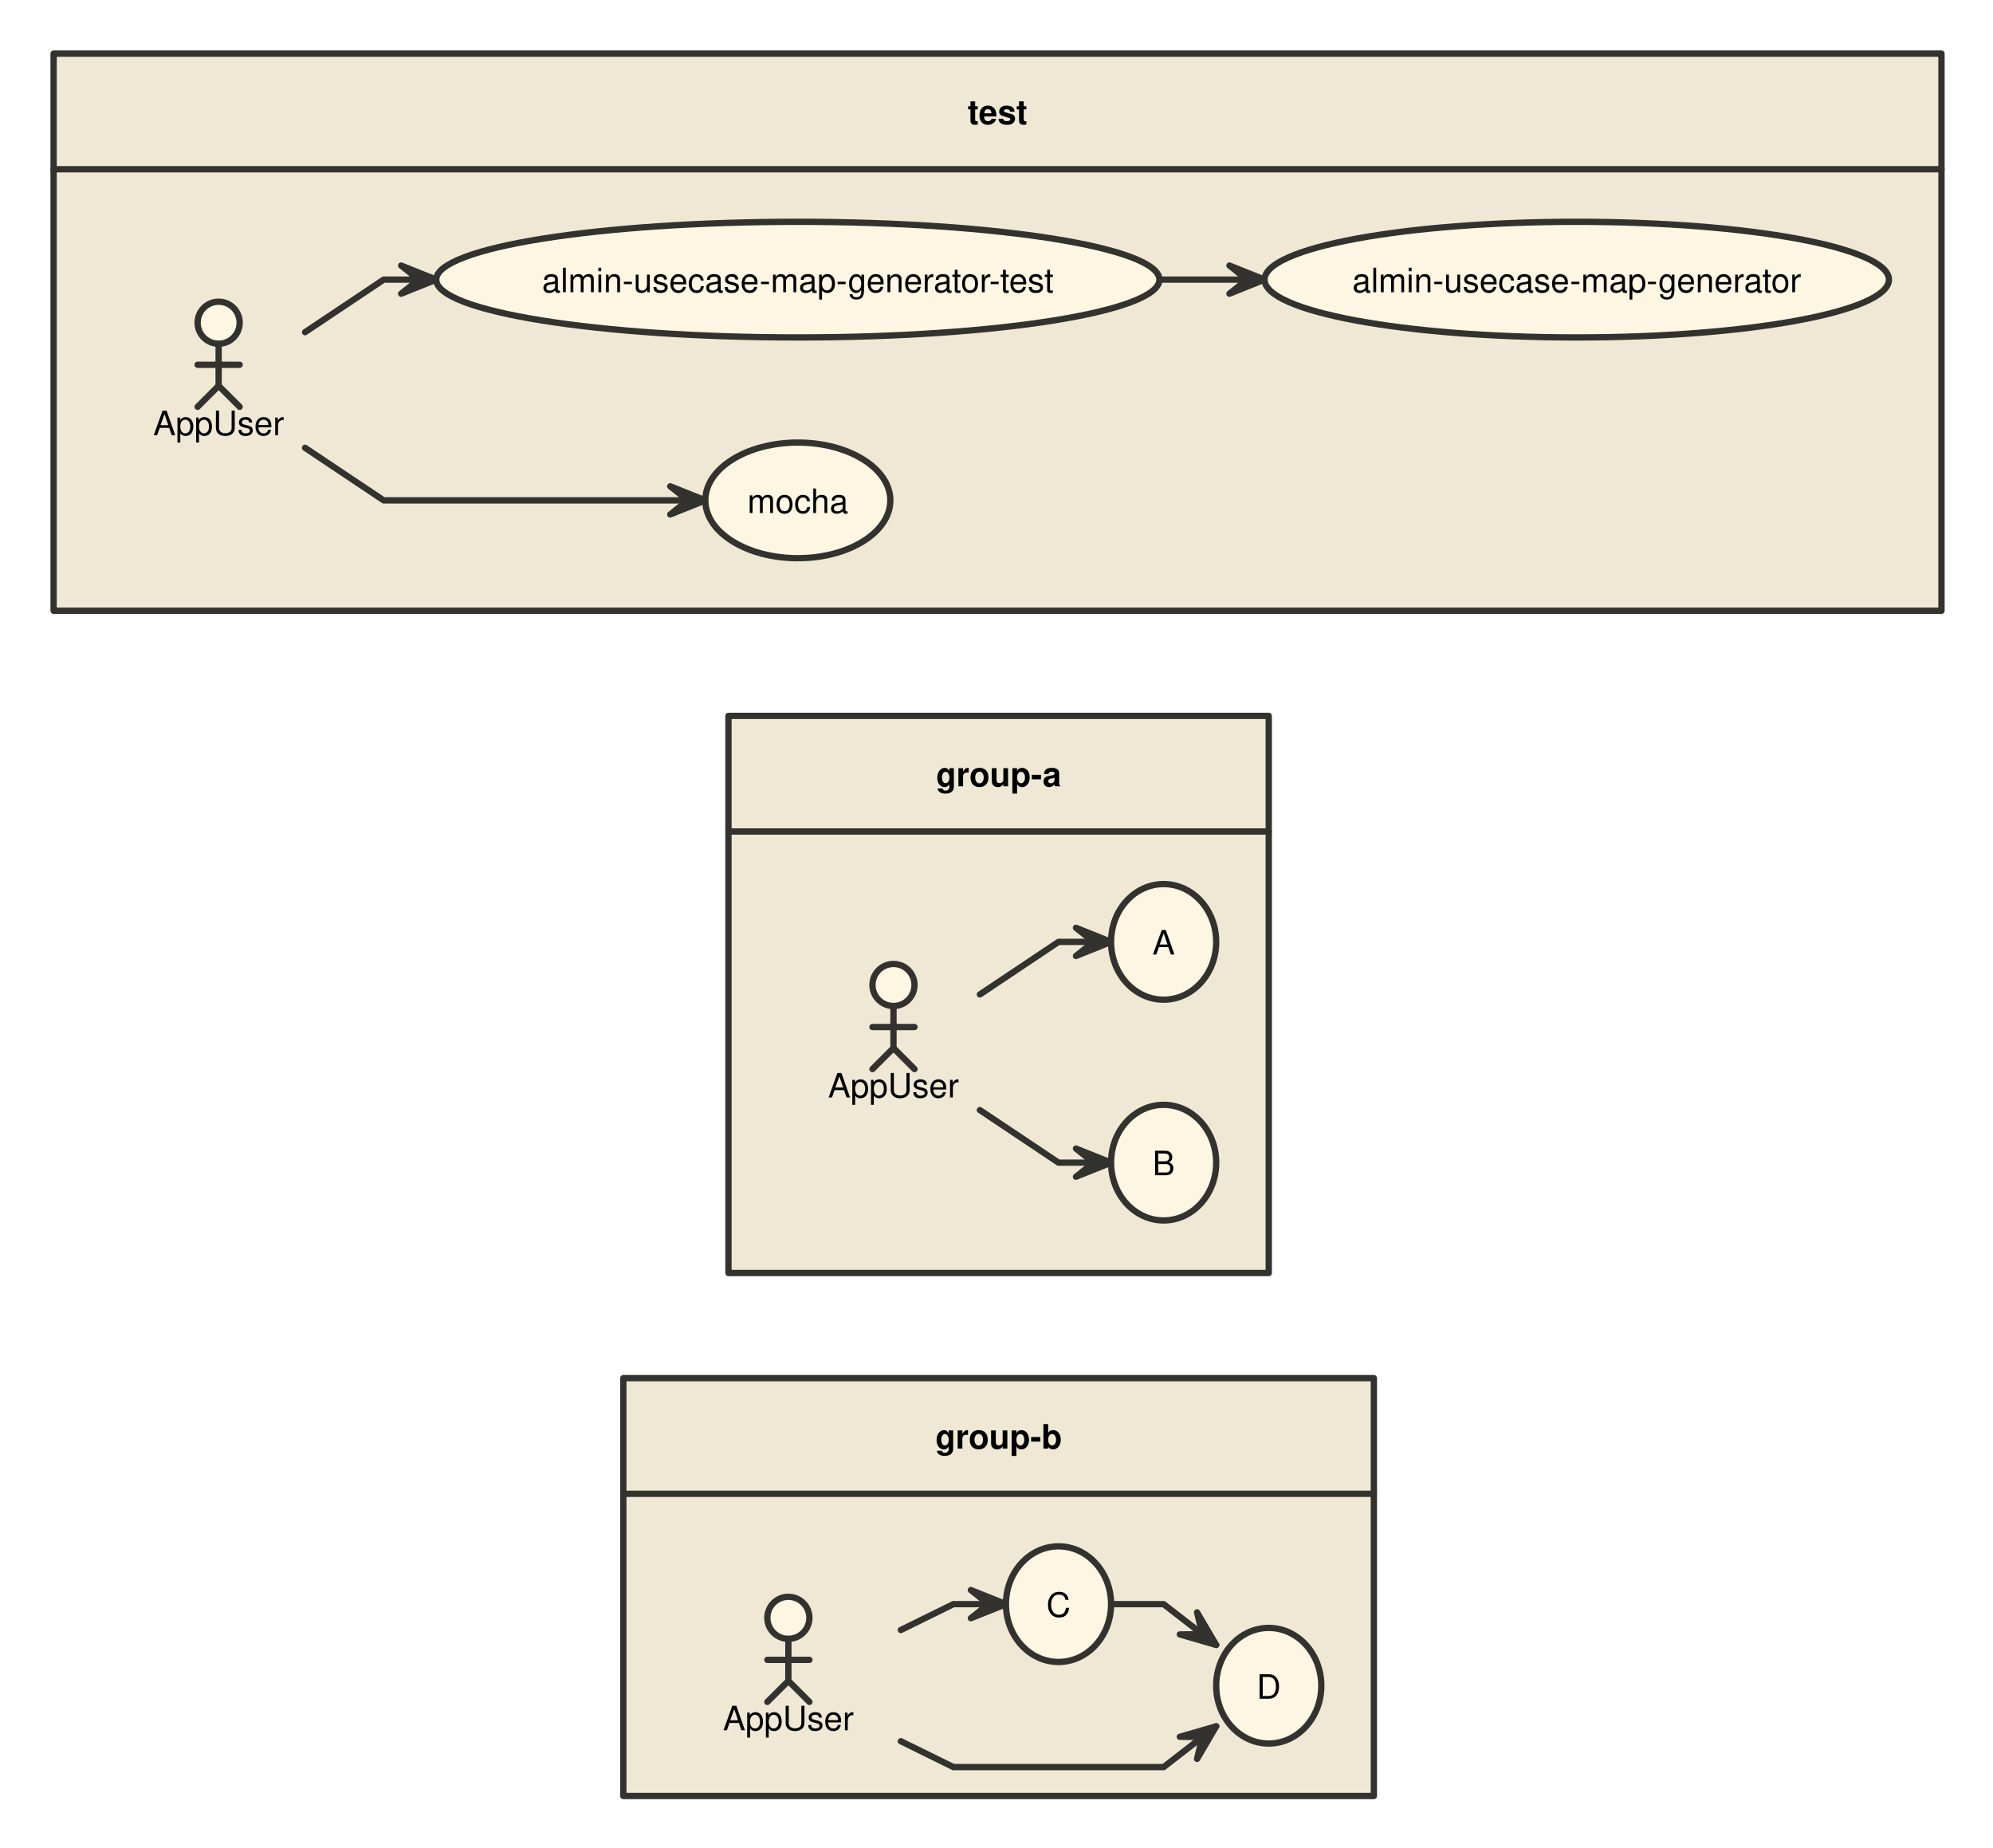
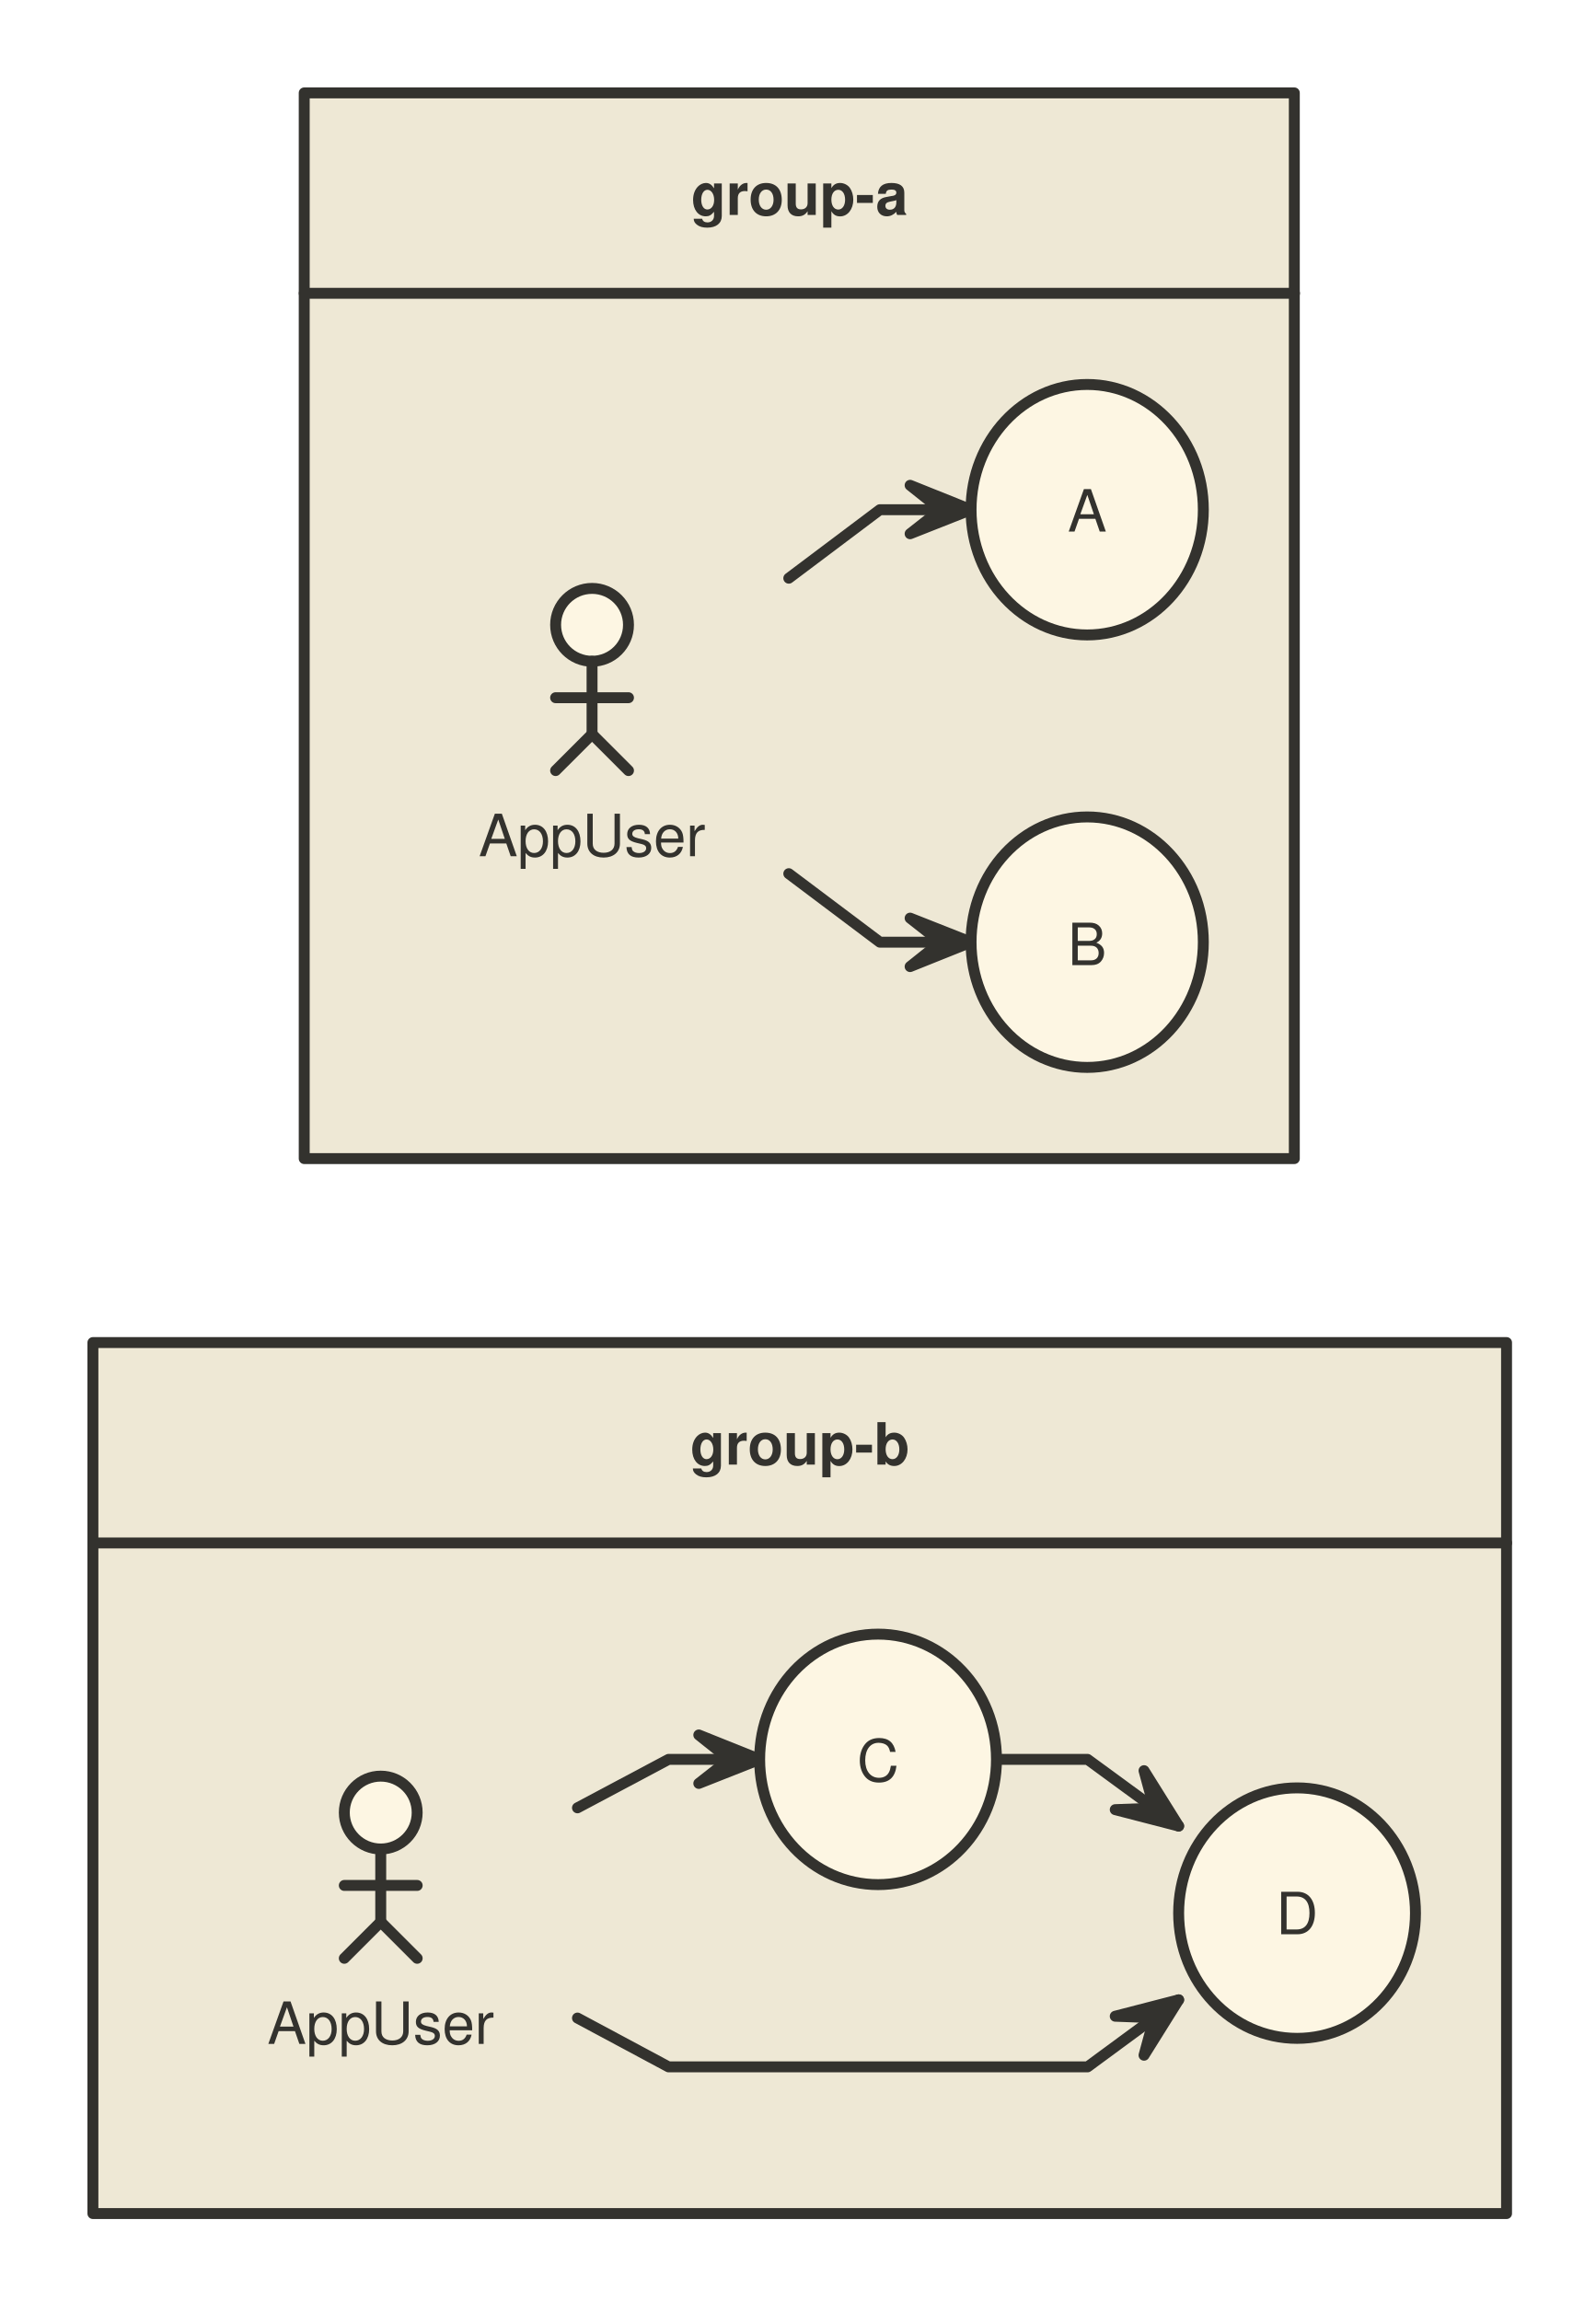
- <svg xmlns="http://www.w3.org/2000/svg" width="948" height="878.75" version="1.1" baseProfile="full" viewbox="0 0 948 878.75" style="font-weight:bold; font-size:12pt; font-family:'Calibri', Helvetica, sans-serif;;stroke-width:3;stroke-linejoin:round;stroke-linecap:round">
-   <rect x="25.5" y="25.5" height="265" width="898" style="stroke:#33322E;fill:#eee8d5;stroke-dasharray:none;" />
-   <text x="474.5" y="59" style="text-anchor: middle;">test</text>
-   <path d="M25.5 80.5 L923.5 80.5" style="stroke:#33322E;fill:none;stroke-dasharray:none;" />
-   <path d="M145.1 158 L182.5 133 L207.5 133 L207.5 133 " style="stroke:#33322E;fill:none;stroke-dasharray:none;" />
-   <path d="M190.8 139.7 L199.2 133 L190.8 126.3 L207.5 133 Z" style="stroke:#33322E;fill:#33322E;stroke-dasharray:none;" />
-   <path d="M551.5 133 L576.5 133 L601.5 133 L601.5 133 " style="stroke:#33322E;fill:none;stroke-dasharray:none;" />
-   <path d="M584.8 139.7 L593.2 133 L584.8 126.3 L601.5 133 Z" style="stroke:#33322E;fill:#33322E;stroke-dasharray:none;" />
-   <path d="M145.1 213 L182.5 238 L335.5 238 L335.5 238 " style="stroke:#33322E;fill:none;stroke-dasharray:none;" />
-   <path d="M318.8 244.7 L327.2 238 L318.8 231.3 L335.5 238 Z" style="stroke:#33322E;fill:#33322E;stroke-dasharray:none;" />
-   <circle r="10" cx="104" cy="153.5" style="stroke:#33322E;fill:#fdf6e3;stroke-dasharray:none;" />
-   <path d="M104 163.5 L104 183.5" style="stroke:#33322E;fill:none;stroke-dasharray:none;" />
-   <path d="M94 173.5 L114 173.5" style="stroke:#33322E;fill:none;stroke-dasharray:none;" />
-   <path d="M94 193.5 L104 183.5 L114 193.5" style="stroke:#33322E;fill:none;stroke-dasharray:none;" />
-   <text x="104" y="207" style="font-weight:normal;text-anchor: middle;">AppUser</text>
-   <ellipse cx="379.5" cy="133" rx="172" ry="27.5" style="stroke:#33322E;fill:#fdf6e3;stroke-dasharray:none;" />
-   <text x="379.5" y="139" style="font-weight:normal;text-anchor: middle;">almin-usecase-map-generator-test</text>
-   <ellipse cx="750" cy="133" rx="148.5" ry="27.5" style="stroke:#33322E;fill:#fdf6e3;stroke-dasharray:none;" />
-   <text x="750" y="139" style="font-weight:normal;text-anchor: middle;">almin-usecase-map-generator</text>
-   <ellipse cx="379.5" cy="238" rx="44" ry="27.5" style="stroke:#33322E;fill:#fdf6e3;stroke-dasharray:none;" />
-   <text x="379.5" y="244" style="font-weight:normal;text-anchor: middle;">mocha</text>
-   <rect x="346.5" y="340.5" height="265" width="257" style="stroke:#33322E;fill:#eee8d5;stroke-dasharray:none;" />
-   <text x="475" y="374" style="text-anchor: middle;">group-a</text>
-   <path d="M346.5 395.5 L603.5 395.5" style="stroke:#33322E;fill:none;stroke-dasharray:none;" />
-   <path d="M466.1 473 L503.5 448 L528.5 448 L528.5 448 " style="stroke:#33322E;fill:none;stroke-dasharray:none;" />
-   <path d="M511.8 454.7 L520.2 448 L511.8 441.3 L528.5 448 Z" style="stroke:#33322E;fill:#33322E;stroke-dasharray:none;" />
-   <path d="M466.1 528 L503.5 553 L528.5 553 L528.5 553 " style="stroke:#33322E;fill:none;stroke-dasharray:none;" />
-   <path d="M511.8 559.7 L520.2 553 L511.8 546.3 L528.5 553 Z" style="stroke:#33322E;fill:#33322E;stroke-dasharray:none;" />
-   <circle r="10" cx="425" cy="468.5" style="stroke:#33322E;fill:#fdf6e3;stroke-dasharray:none;" />
-   <path d="M425 478.5 L425 498.5" style="stroke:#33322E;fill:none;stroke-dasharray:none;" />
-   <path d="M415 488.5 L435 488.5" style="stroke:#33322E;fill:none;stroke-dasharray:none;" />
-   <path d="M415 508.5 L425 498.5 L435 508.5" style="stroke:#33322E;fill:none;stroke-dasharray:none;" />
-   <text x="425" y="522" style="font-weight:normal;text-anchor: middle;">AppUser</text>
-   <ellipse cx="553.5" cy="448" rx="25" ry="27.5" style="stroke:#33322E;fill:#fdf6e3;stroke-dasharray:none;" />
-   <text x="553.5" y="454" style="font-weight:normal;text-anchor: middle;">A</text>
-   <ellipse cx="553.5" cy="553" rx="25" ry="27.5" style="stroke:#33322E;fill:#fdf6e3;stroke-dasharray:none;" />
-   <text x="553.5" y="559" style="font-weight:normal;text-anchor: middle;">B</text>
-   <rect x="296.5" y="655.5" height="198.75" width="357" style="stroke:#33322E;fill:#eee8d5;stroke-dasharray:none;" />
-   <text x="475" y="689" style="text-anchor: middle;">group-b</text>
-   <path d="M296.5 710.5 L653.5 710.5" style="stroke:#33322E;fill:none;stroke-dasharray:none;" />
-   <path d="M428.5 775.3 L453.5 763 L478.5 763 L478.5 763 " style="stroke:#33322E;fill:none;stroke-dasharray:none;" />
-   <path d="M461.8 769.7 L470.2 763 L461.8 756.3 L478.5 763 Z" style="stroke:#33322E;fill:#33322E;stroke-dasharray:none;" />
-   <path d="M528.5 763 L553.5 763 L578.5 782.4 L578.5 782.4 " style="stroke:#33322E;fill:none;stroke-dasharray:none;" />
-   <path d="M561.2 777.4 L571.9 777.3 L569.4 766.9 L578.5 782.4 Z" style="stroke:#33322E;fill:#33322E;stroke-dasharray:none;" />
-   <path d="M428.5 828.2 L453.5 840.5 L503.5 840.5 L503.5 840.5 L553.5 840.5 L553.5 840.5 L578.5 821.1 L578.5 821.1 " style="stroke:#33322E;fill:none;stroke-dasharray:none;" />
-   <path d="M569.4 836.6 L571.9 826.2 L561.2 826.1 L578.5 821.1 Z" style="stroke:#33322E;fill:#33322E;stroke-dasharray:none;" />
-   <circle r="10" cx="375" cy="769.5" style="stroke:#33322E;fill:#fdf6e3;stroke-dasharray:none;" />
-   <path d="M375 779.5 L375 799.5" style="stroke:#33322E;fill:none;stroke-dasharray:none;" />
-   <path d="M365 789.5 L385 789.5" style="stroke:#33322E;fill:none;stroke-dasharray:none;" />
-   <path d="M365 809.5 L375 799.5 L385 809.5" style="stroke:#33322E;fill:none;stroke-dasharray:none;" />
-   <text x="375" y="823" style="font-weight:normal;text-anchor: middle;">AppUser</text>
-   <ellipse cx="503.5" cy="763" rx="25" ry="27.5" style="stroke:#33322E;fill:#fdf6e3;stroke-dasharray:none;" />
-   <text x="503.5" y="769" style="font-weight:normal;text-anchor: middle;">C</text>
-   <ellipse cx="603.5" cy="801.8" rx="25" ry="27.5" style="stroke:#33322E;fill:#fdf6e3;stroke-dasharray:none;" />
-   <text x="603.5" y="808" style="font-weight:normal;text-anchor: middle;">D</text>
+ <svg xmlns="http://www.w3.org/2000/svg" version="1.1" baseProfile="full" width="438" height="631.562" viewbox="0 0 438 631.562" style="font:bold normal 12pt Helvetica, Helvetica, sans-serif;;stroke-linejoin:round;stroke-linecap:round">
+   <rect x="0" y="0" height="631.562" width="438" style="stroke:none; fill:transparent;" />
+   <rect x="83.5" y="25.5" height="292.5" width="271.75" style="stroke:#33322E;fill:#eee8d5;stroke-dasharray:none;stroke-width:3;" />
+   <text x="219.4" y="59" style="fill: #33322E;font:bold  12pt Helvetica, Helvetica, sans-serif;text-anchor: middle;">group-a</text>
+   <path d="M216.5 158.7 L241.5 139.9 L266.5 139.9 L266.5 139.9 " style="stroke:#33322E;fill:none;stroke-dasharray:none;stroke-width:3;" />
+   <path d="M249.8 146.5 L258.2 139.9 L249.8 133.2 L266.5 139.9 Z" style="stroke:#33322E;fill:#33322E;stroke-dasharray:none;stroke-width:3;" />
+   <path d="M216.5 239.8 L241.5 258.6 L266.5 258.6 L266.5 258.6 " style="stroke:#33322E;fill:none;stroke-dasharray:none;stroke-width:3;" />
+   <path d="M249.8 265.3 L258.2 258.6 L249.8 252 L266.5 258.6 Z" style="stroke:#33322E;fill:#33322E;stroke-dasharray:none;stroke-width:3;" />
+   <circle r="10" cx="162.5" cy="171.5" style="stroke:#33322E;fill:#fdf6e3;stroke-dasharray:none;stroke-width:3;" />
+   <path d="M162.5 181.5 L162.5 201.5" style="stroke:#33322E;fill:none;stroke-dasharray:none;stroke-width:3;" />
+   <path d="M152.5 191.5 L172.5 191.5" style="stroke:#33322E;fill:none;stroke-dasharray:none;stroke-width:3;" />
+   <path d="M152.5 211.5 L162.5 201.5 L172.5 211.5" style="stroke:#33322E;fill:none;stroke-dasharray:none;stroke-width:3;" />
+   <text x="162.5" y="235" style="fill: #33322E;font:normal  12pt Helvetica, Helvetica, sans-serif;text-anchor: middle;">AppUser</text>
+   <ellipse cx="298.4" cy="139.9" rx="31.875" ry="34.375" style="stroke:#33322E;fill:#fdf6e3;stroke-dasharray:none;stroke-width:3;" />
+   <text x="298.4" y="145.9" style="fill: #33322E;font:normal  12pt Helvetica, Helvetica, sans-serif;text-anchor: middle;">A</text>
+   <ellipse cx="298.4" cy="258.6" rx="31.875" ry="34.375" style="stroke:#33322E;fill:#fdf6e3;stroke-dasharray:none;stroke-width:3;" />
+   <text x="298.4" y="264.9" style="fill: #33322E;font:normal  12pt Helvetica, Helvetica, sans-serif;text-anchor: middle;">B</text>
+   <path d="M83.5 80.5 L355.3 80.5" style="stroke:#33322E;fill:none;stroke-dasharray:none;stroke-width:3;" />
+   <rect x="25.5" y="368.5" height="239.062" width="388" style="stroke:#33322E;fill:#eee8d5;stroke-dasharray:none;stroke-width:3;" />
+   <text x="219.5" y="402" style="fill: #33322E;font:bold  12pt Helvetica, Helvetica, sans-serif;text-anchor: middle;">group-b</text>
+   <path d="M158.5 496.2 L183.5 482.9 L208.5 482.9 L208.5 482.9 " style="stroke:#33322E;fill:none;stroke-dasharray:none;stroke-width:3;" />
+   <path d="M191.8 489.5 L200.2 482.9 L191.8 476.2 L208.5 482.9 Z" style="stroke:#33322E;fill:#33322E;stroke-dasharray:none;stroke-width:3;" />
+   <path d="M273.5 482.9 L298.5 482.9 L323.5 501.2 L323.5 501.2 " style="stroke:#33322E;fill:none;stroke-dasharray:none;stroke-width:3;" />
+   <path d="M306.1 496.7 L316.8 496.3 L314 486 L323.5 501.2 Z" style="stroke:#33322E;fill:#33322E;stroke-dasharray:none;stroke-width:3;" />
+   <path d="M158.5 553.9 L183.5 567.3 L241 567.3 L241 567.3 L298.5 567.3 L298.5 567.3 L323.5 548.9 L323.5 548.9 " style="stroke:#33322E;fill:none;stroke-dasharray:none;stroke-width:3;" />
+   <path d="M314 564.1 L316.8 553.8 L306.1 553.4 L323.5 548.9 Z" style="stroke:#33322E;fill:#33322E;stroke-dasharray:none;stroke-width:3;" />
+   <circle r="10" cx="104.5" cy="497.5" style="stroke:#33322E;fill:#fdf6e3;stroke-dasharray:none;stroke-width:3;" />
+   <path d="M104.5 507.5 L104.5 527.5" style="stroke:#33322E;fill:none;stroke-dasharray:none;stroke-width:3;" />
+   <path d="M94.5 517.5 L114.5 517.5" style="stroke:#33322E;fill:none;stroke-dasharray:none;stroke-width:3;" />
+   <path d="M94.5 537.5 L104.5 527.5 L114.5 537.5" style="stroke:#33322E;fill:none;stroke-dasharray:none;stroke-width:3;" />
+   <text x="104.5" y="561" style="fill: #33322E;font:normal  12pt Helvetica, Helvetica, sans-serif;text-anchor: middle;">AppUser</text>
+   <ellipse cx="241" cy="482.9" rx="32.5" ry="34.375" style="stroke:#33322E;fill:#fdf6e3;stroke-dasharray:none;stroke-width:3;" />
+   <text x="241" y="488.9" style="fill: #33322E;font:normal  12pt Helvetica, Helvetica, sans-serif;text-anchor: middle;">C</text>
+   <ellipse cx="356" cy="525.1" rx="32.5" ry="34.375" style="stroke:#33322E;fill:#fdf6e3;stroke-dasharray:none;stroke-width:3;" />
+   <text x="356" y="530.9" style="fill: #33322E;font:normal  12pt Helvetica, Helvetica, sans-serif;text-anchor: middle;">D</text>
+   <path d="M25.5 423.5 L413.5 423.5" style="stroke:#33322E;fill:none;stroke-dasharray:none;stroke-width:3;" />
</svg>
